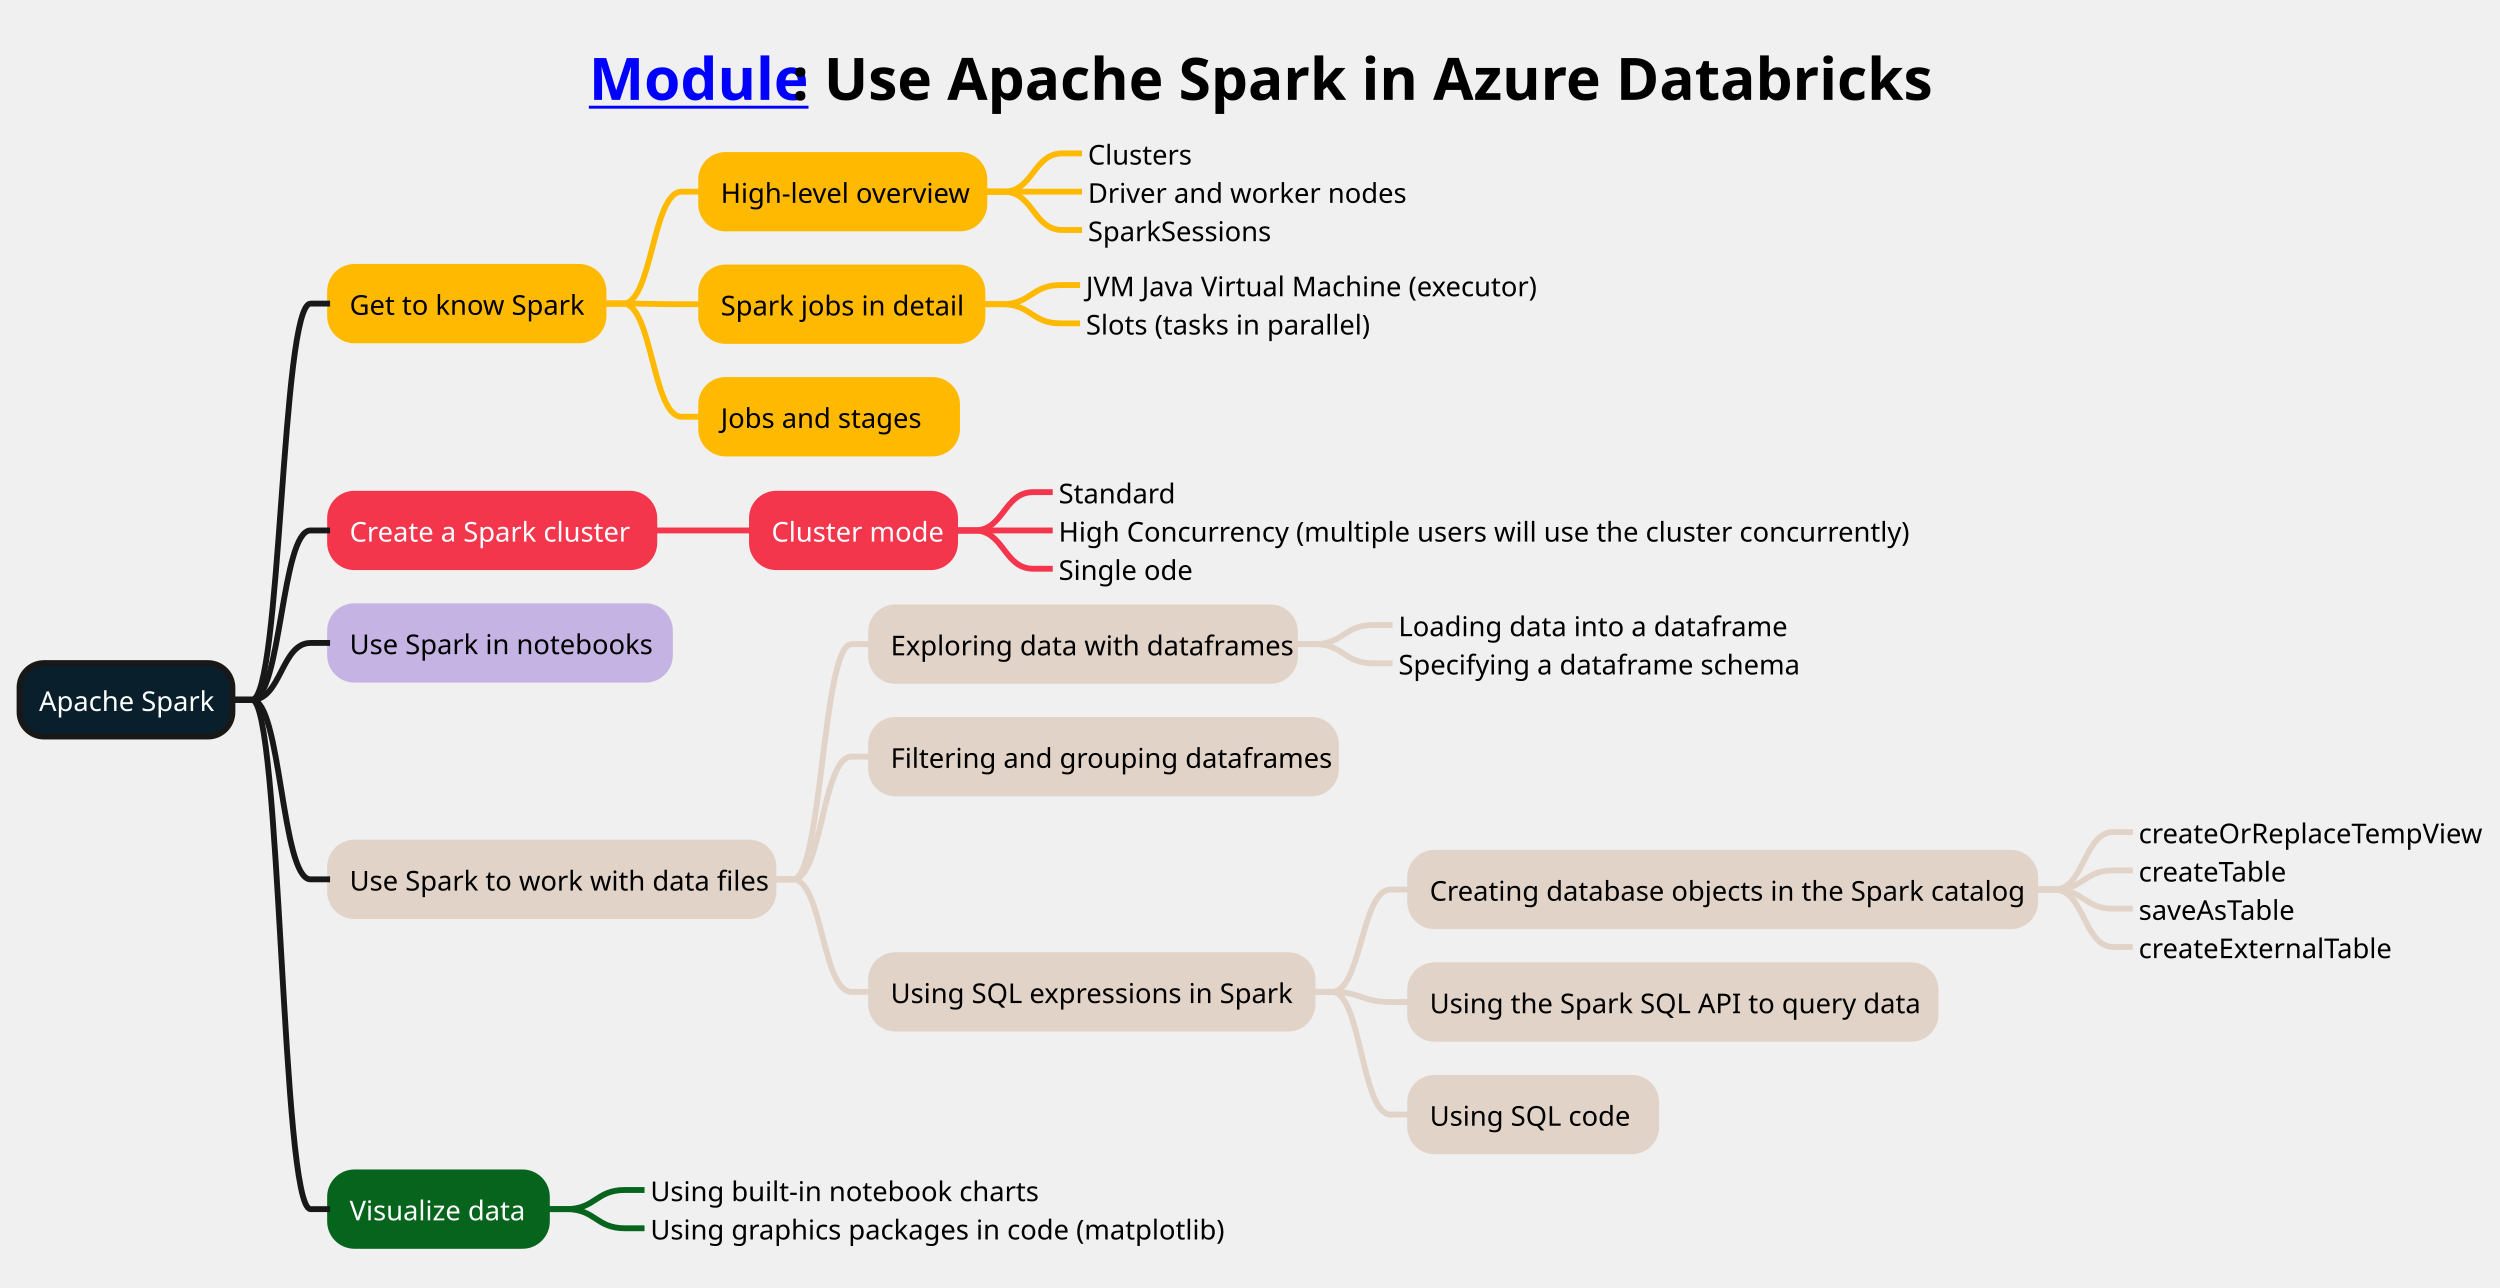
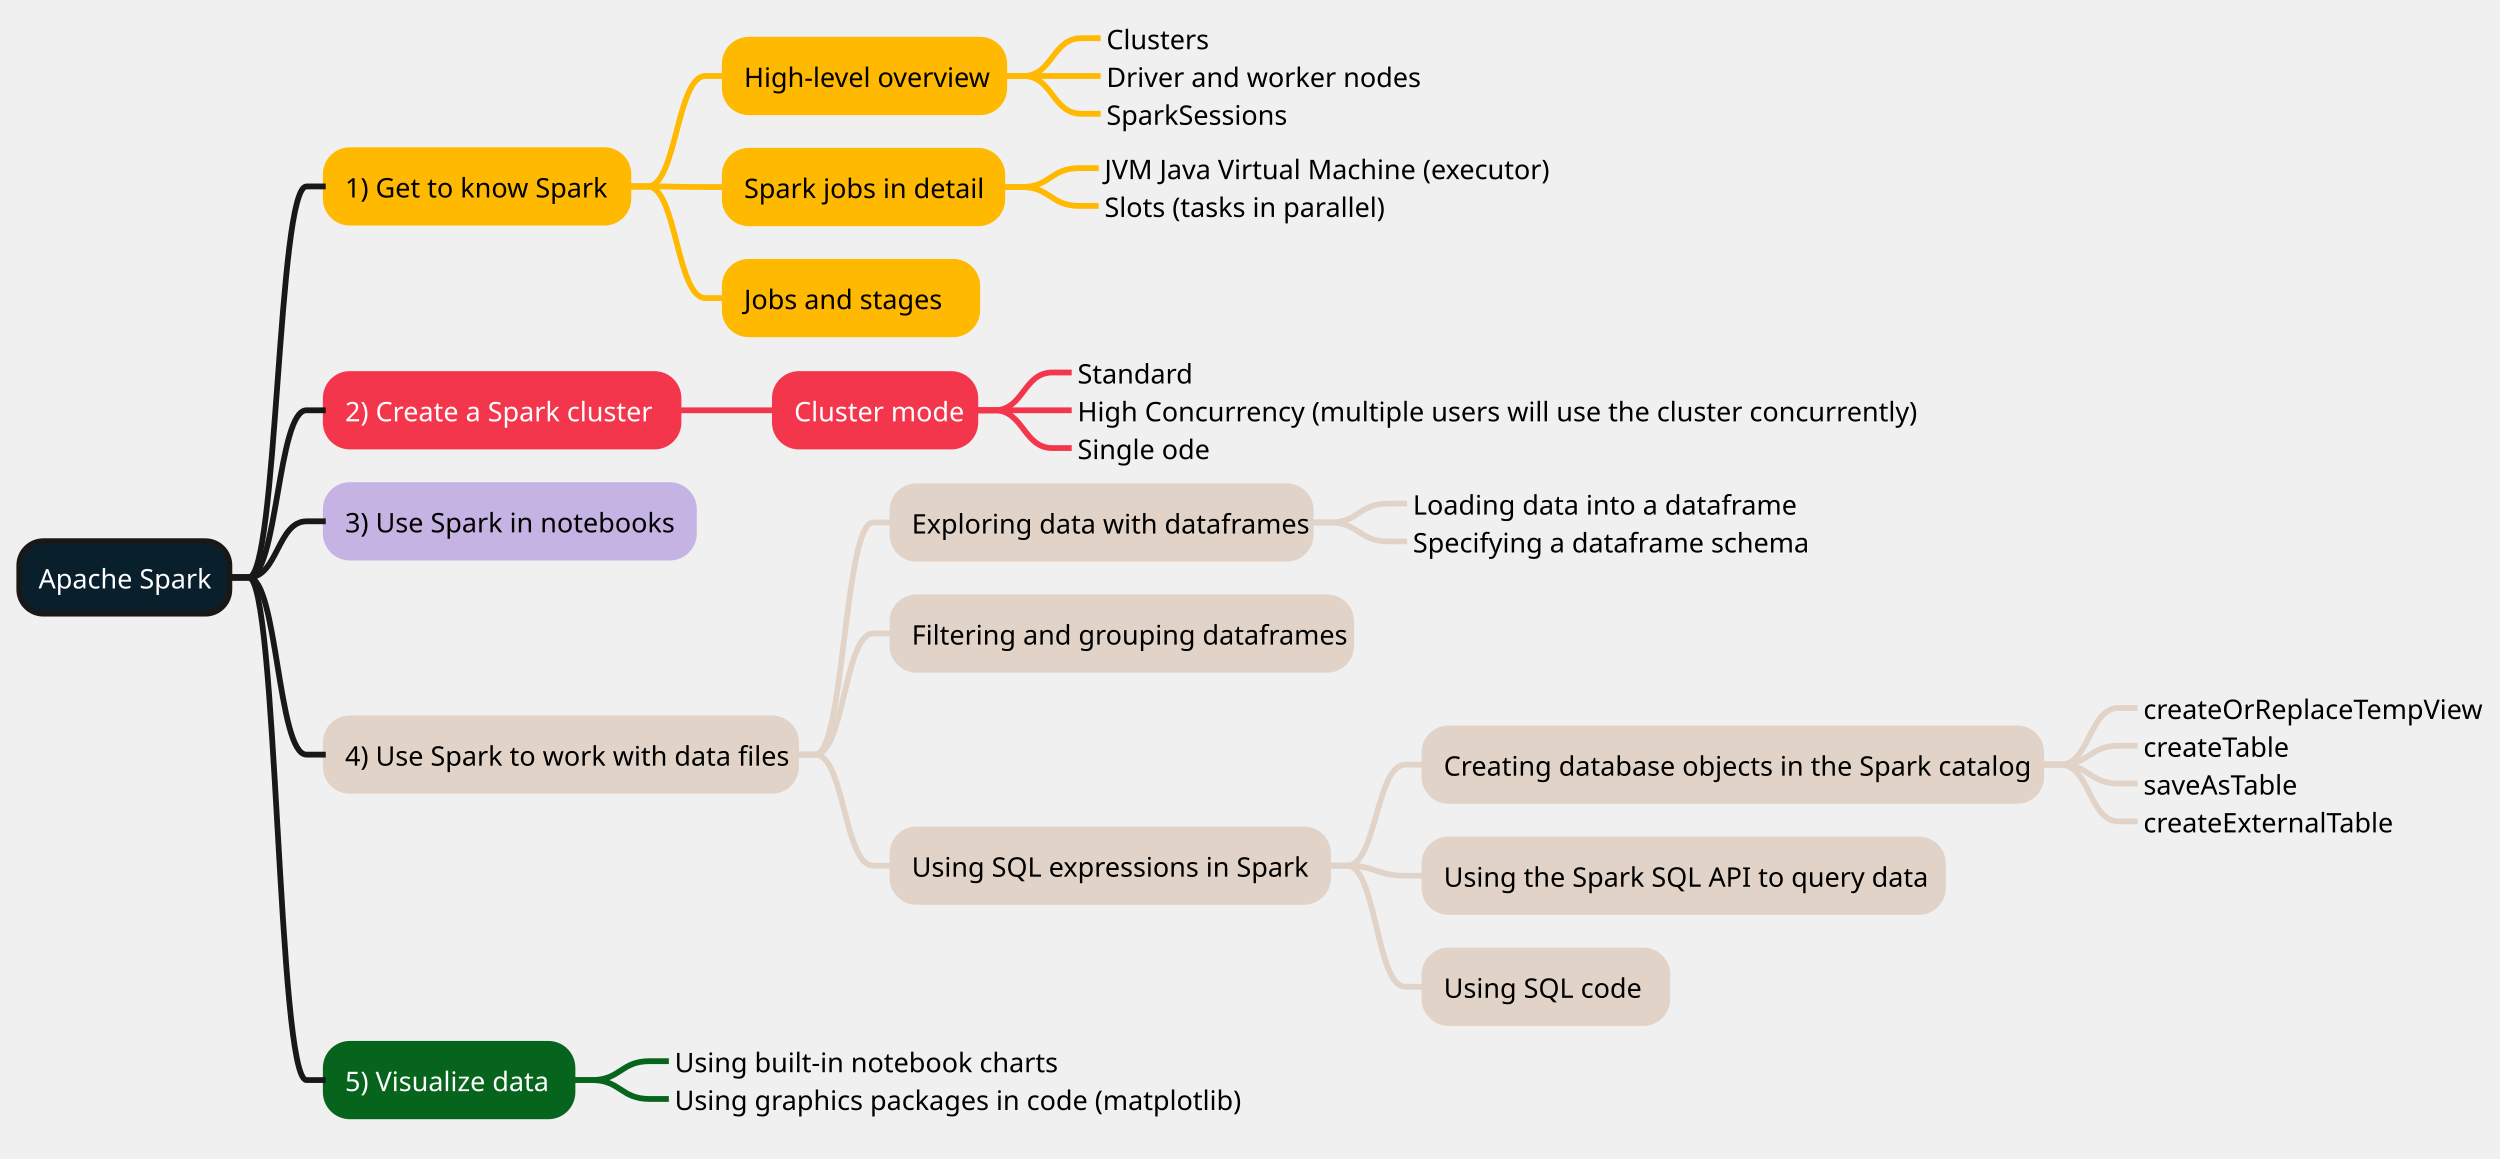
- <svg xmlns="http://www.w3.org/2000/svg" xmlns:xlink="http://www.w3.org/1999/xlink" contentStyleType="text/css" height="659px" preserveAspectRatio="none" style="width:1280px;height:659px;background:#FFFFFF;" version="1.1" viewBox="0 0 1280 659" width="1280px" zoomAndPan="magnify">
+ <svg xmlns="http://www.w3.org/2000/svg" contentStyleType="text/css" height="601px" preserveAspectRatio="none" style="width:1297px;height:601px;background:#FFFFFF;" version="1.1" viewBox="0 0 1297 601" width="1297px" zoomAndPan="magnify">
  <defs />
  <g>
-     <rect fill="none" height="47.734" id="_title" style="stroke:none;stroke-width:1.0;" width="684" x="296.5" y="15" />
-     <a href="https://learn.microsoft.com/training/modules/use-apache-spark-azure-databricks/" target="_top" title="https://learn.microsoft.com/training/modules/use-apache-spark-azure-databricks/" xlink:actuate="onRequest" xlink:href="https://learn.microsoft.com/training/modules/use-apache-spark-azure-databricks/" xlink:show="new" xlink:title="https://learn.microsoft.com/training/modules/use-apache-spark-azure-databricks/" xlink:type="simple">
-       <text fill="#0000FF" font-family="sans-serif" font-size="30" font-weight="bold" lengthAdjust="spacing" text-decoration="underline" textLength="104" x="301.5" y="51.143">Module</text>
-     </a>
-     <text fill="#000000" font-family="sans-serif" font-size="30" font-weight="bold" lengthAdjust="spacing" textLength="570" x="405.5" y="51.143">: Use Apache Spark in Azure Databricks</text>
-     <rect fill="#091F2C" height="37.609" rx="12.5" ry="12.5" style="stroke:#181818;stroke-width:3.0;" width="109" x="10" y="339.5" />
-     <text fill="#FFFFFF" font-family="sans-serif" font-size="14" lengthAdjust="spacing" textLength="89" x="20" y="364.033">Apache Spark</text>
-     <rect fill="#FFB900" height="37.609" rx="12.5" ry="12.5" style="stroke:#FFB900;stroke-width:3.0;" width="140" x="169" y="136.648" />
-     <text fill="#000000" font-family="sans-serif" font-size="14" lengthAdjust="spacing" textLength="116" x="179" y="161.182">Get to know Spark</text>
-     <rect fill="#FFB900" height="37.609" rx="12.5" ry="12.5" style="stroke:#FFB900;stroke-width:3.0;" width="145" x="359" y="79.344" />
-     <text fill="#000000" font-family="sans-serif" font-size="14" lengthAdjust="spacing" textLength="121" x="369" y="103.877">High-level overview</text>
-     <text fill="#000000" font-family="sans-serif" font-size="14" lengthAdjust="spacing" textLength="52" x="557" y="84.268">Clusters</text>
-     <path d="M504,98.148 L514,98.148 C529,98.148 529,78.539 544,78.539 L554,78.539 " fill="none" style="stroke:#FFB900;stroke-width:3.0;" />
-     <text fill="#000000" font-family="sans-serif" font-size="14" lengthAdjust="spacing" textLength="155" x="557" y="103.877">Driver and worker nodes</text>
-     <path d="M504,98.148 L514,98.148 C529,98.148 529,98.148 544,98.148 L554,98.148 " fill="none" style="stroke:#FFB900;stroke-width:3.0;" />
-     <text fill="#000000" font-family="sans-serif" font-size="14" lengthAdjust="spacing" textLength="94" x="557" y="123.486">SparkSessions</text>
-     <path d="M504,98.148 L514,98.148 C529,98.148 529,117.758 544,117.758 L554,117.758 " fill="none" style="stroke:#FFB900;stroke-width:3.0;" />
-     <path d="M309,155.453 L319,155.453 C334,155.453 334,98.148 349,98.148 L359,98.148 " fill="none" style="stroke:#FFB900;stroke-width:3.0;" />
-     <rect fill="#FFB900" height="37.609" rx="12.5" ry="12.5" style="stroke:#FFB900;stroke-width:3.0;" width="144" x="359" y="136.953" />
-     <text fill="#000000" font-family="sans-serif" font-size="14" lengthAdjust="spacing" textLength="120" x="369" y="161.486">Spark jobs in detail</text>
-     <text fill="#000000" font-family="sans-serif" font-size="14" lengthAdjust="spacing" textLength="228" x="556" y="151.682">JVM Java Virtual Machine (executor)</text>
-     <path d="M503,155.758 L513,155.758 C528,155.758 528,145.953 543,145.953 L553,145.953 " fill="none" style="stroke:#FFB900;stroke-width:3.0;" />
-     <text fill="#000000" font-family="sans-serif" font-size="14" lengthAdjust="spacing" textLength="143" x="556" y="171.291">Slots (tasks in parallel)</text>
-     <path d="M503,155.758 L513,155.758 C528,155.758 528,165.562 543,165.562 L553,165.562 " fill="none" style="stroke:#FFB900;stroke-width:3.0;" />
-     <path d="M309,155.453 L319,155.453 C334,155.453 334,155.758 349,155.758 L359,155.758 " fill="none" style="stroke:#FFB900;stroke-width:3.0;" />
-     <rect fill="#FFB900" height="37.609" rx="12.5" ry="12.5" style="stroke:#FFB900;stroke-width:3.0;" width="131" x="359" y="194.562" />
-     <text fill="#000000" font-family="sans-serif" font-size="14" lengthAdjust="spacing" textLength="103" x="369" y="219.096">Jobs and stages</text>
-     <path d="M309,155.453 L319,155.453 C334,155.453 334,213.367 349,213.367 L359,213.367 " fill="none" style="stroke:#FFB900;stroke-width:3.0;" />
-     <path d="M119,358.305 L129,358.305 C144,358.305 144,155.453 159,155.453 L169,155.453 " fill="none" style="stroke:#181818;stroke-width:3.0;" />
-     <rect fill="#F4364C" height="37.609" rx="12.5" ry="12.5" style="stroke:#F4364C;stroke-width:3.0;" width="166" x="169" y="252.781" />
-     <text fill="#FFFFFF" font-family="sans-serif" font-size="14" lengthAdjust="spacing" textLength="142" x="179" y="277.315">Create a Spark cluster</text>
-     <rect fill="#F4364C" height="37.609" rx="12.5" ry="12.5" style="stroke:#F4364C;stroke-width:3.0;" width="104" x="385" y="252.781" />
-     <text fill="#FFFFFF" font-family="sans-serif" font-size="14" lengthAdjust="spacing" textLength="84" x="395" y="277.315">Cluster mode</text>
-     <text fill="#000000" font-family="sans-serif" font-size="14" lengthAdjust="spacing" textLength="58" x="542" y="257.705">Standard</text>
-     <path d="M489,271.586 L499,271.586 C514,271.586 514,251.977 529,251.977 L539,251.977 " fill="none" style="stroke:#F4364C;stroke-width:3.0;" />
-     <text fill="#000000" font-family="sans-serif" font-size="14" lengthAdjust="spacing" textLength="415" x="542" y="277.315">High Concurrency (multiple users will use the cluster concurrently)</text>
-     <path d="M489,271.586 L499,271.586 C514,271.586 514,271.586 529,271.586 L539,271.586 " fill="none" style="stroke:#F4364C;stroke-width:3.0;" />
-     <text fill="#000000" font-family="sans-serif" font-size="14" lengthAdjust="spacing" textLength="67" x="542" y="296.924">Single ode</text>
-     <path d="M489,271.586 L499,271.586 C514,271.586 514,291.195 529,291.195 L539,291.195 " fill="none" style="stroke:#F4364C;stroke-width:3.0;" />
-     <path d="M335,271.586 L345,271.586 C360,271.586 360,271.586 375,271.586 L385,271.586 " fill="none" style="stroke:#F4364C;stroke-width:3.0;" />
-     <path d="M119,358.305 L129,358.305 C144,358.305 144,271.586 159,271.586 L169,271.586 " fill="none" style="stroke:#181818;stroke-width:3.0;" />
-     <rect fill="#C5B4E3" height="37.609" rx="12.5" ry="12.5" style="stroke:#C5B4E3;stroke-width:3.0;" width="174" x="169" y="310.391" />
-     <text fill="#000000" font-family="sans-serif" font-size="14" lengthAdjust="spacing" textLength="150" x="179" y="334.924">Use Spark in notebooks</text>
-     <path d="M119,358.305 L129,358.305 C144,358.305 144,329.195 159,329.195 L169,329.195 " fill="none" style="stroke:#181818;stroke-width:3.0;" />
-     <rect fill="#E1D3C7" height="37.609" rx="12.5" ry="12.5" style="stroke:#E1D3C7;stroke-width:3.0;" width="227" x="169" y="431.426" />
-     <text fill="#000000" font-family="sans-serif" font-size="14" lengthAdjust="spacing" textLength="203" x="179" y="455.959">Use Spark to work with data files</text>
-     <rect fill="#E1D3C7" height="37.609" rx="12.5" ry="12.5" style="stroke:#E1D3C7;stroke-width:3.0;" width="217" x="446" y="311" />
-     <text fill="#000000" font-family="sans-serif" font-size="14" lengthAdjust="spacing" textLength="193" x="456" y="335.533">Exploring data with dataframes</text>
-     <text fill="#000000" font-family="sans-serif" font-size="14" lengthAdjust="spacing" textLength="190" x="716" y="325.728">Loading data into a dataframe</text>
-     <path d="M663,329.805 L673,329.805 C688,329.805 688,320 703,320 L713,320 " fill="none" style="stroke:#E1D3C7;stroke-width:3.0;" />
-     <text fill="#000000" font-family="sans-serif" font-size="14" lengthAdjust="spacing" textLength="198" x="716" y="345.338">Specifying a dataframe schema</text>
-     <path d="M663,329.805 L673,329.805 C688,329.805 688,339.609 703,339.609 L713,339.609 " fill="none" style="stroke:#E1D3C7;stroke-width:3.0;" />
-     <path d="M396,450.231 L406,450.231 C421,450.231 421,329.805 436,329.805 L446,329.805 " fill="none" style="stroke:#E1D3C7;stroke-width:3.0;" />
-     <rect fill="#E1D3C7" height="37.609" rx="12.5" ry="12.5" style="stroke:#E1D3C7;stroke-width:3.0;" width="238" x="446" y="368.609" />
-     <text fill="#000000" font-family="sans-serif" font-size="14" lengthAdjust="spacing" textLength="214" x="456" y="393.143">Filtering and grouping dataframes</text>
-     <path d="M396,450.231 L406,450.231 C421,450.231 421,387.414 436,387.414 L446,387.414 " fill="none" style="stroke:#E1D3C7;stroke-width:3.0;" />
-     <rect fill="#E1D3C7" height="37.609" rx="12.5" ry="12.5" style="stroke:#E1D3C7;stroke-width:3.0;" width="226" x="446" y="489.035" />
-     <text fill="#000000" font-family="sans-serif" font-size="14" lengthAdjust="spacing" textLength="202" x="456" y="513.568">Using SQL expressions in Spark</text>
-     <rect fill="#E1D3C7" height="37.609" rx="12.5" ry="12.5" style="stroke:#E1D3C7;stroke-width:3.0;" width="320" x="722" y="436.633" />
-     <text fill="#000000" font-family="sans-serif" font-size="14" lengthAdjust="spacing" textLength="296" x="732" y="461.166">Creating database objects in the Spark catalog</text>
-     <text fill="#000000" font-family="sans-serif" font-size="14" lengthAdjust="spacing" textLength="173" x="1095" y="431.752">createOrReplaceTempView</text>
-     <path d="M1042,455.438 L1052,455.438 C1067,455.438 1067,426.023 1082,426.023 L1092,426.023 " fill="none" style="stroke:#E1D3C7;stroke-width:3.0;" />
-     <text fill="#000000" font-family="sans-serif" font-size="14" lengthAdjust="spacing" textLength="76" x="1095" y="451.361">createTable</text>
-     <path d="M1042,455.438 L1052,455.438 C1067,455.438 1067,445.633 1082,445.633 L1092,445.633 " fill="none" style="stroke:#E1D3C7;stroke-width:3.0;" />
-     <text fill="#000000" font-family="sans-serif" font-size="14" lengthAdjust="spacing" textLength="82" x="1095" y="470.971">saveAsTable</text>
-     <path d="M1042,455.438 L1052,455.438 C1067,455.438 1067,465.242 1082,465.242 L1092,465.242 " fill="none" style="stroke:#E1D3C7;stroke-width:3.0;" />
-     <text fill="#000000" font-family="sans-serif" font-size="14" lengthAdjust="spacing" textLength="127" x="1095" y="490.58">createExternalTable</text>
-     <path d="M1042,455.438 L1052,455.438 C1067,455.438 1067,484.852 1082,484.852 L1092,484.852 " fill="none" style="stroke:#E1D3C7;stroke-width:3.0;" />
-     <path d="M672,507.84 L682,507.84 C697,507.84 697,455.438 712,455.438 L722,455.438 " fill="none" style="stroke:#E1D3C7;stroke-width:3.0;" />
-     <rect fill="#E1D3C7" height="37.609" rx="12.5" ry="12.5" style="stroke:#E1D3C7;stroke-width:3.0;" width="269" x="722" y="494.242" />
-     <text fill="#000000" font-family="sans-serif" font-size="14" lengthAdjust="spacing" textLength="245" x="732" y="518.775">Using the Spark SQL API to query data</text>
-     <path d="M672,507.84 L682,507.84 C697,507.84 697,513.047 712,513.047 L722,513.047 " fill="none" style="stroke:#E1D3C7;stroke-width:3.0;" />
-     <rect fill="#E1D3C7" height="37.609" rx="12.5" ry="12.5" style="stroke:#E1D3C7;stroke-width:3.0;" width="126" x="722" y="551.852" />
-     <text fill="#000000" font-family="sans-serif" font-size="14" lengthAdjust="spacing" textLength="102" x="732" y="576.385">Using SQL code</text>
-     <path d="M672,507.84 L682,507.84 C697,507.84 697,570.656 712,570.656 L722,570.656 " fill="none" style="stroke:#E1D3C7;stroke-width:3.0;" />
-     <path d="M396,450.231 L406,450.231 C421,450.231 421,507.84 436,507.84 L446,507.84 " fill="none" style="stroke:#E1D3C7;stroke-width:3.0;" />
-     <path d="M119,358.305 L129,358.305 C144,358.305 144,450.231 159,450.231 L169,450.231 " fill="none" style="stroke:#181818;stroke-width:3.0;" />
-     <rect fill="#07641D" height="37.609" rx="12.5" ry="12.5" style="stroke:#07641D;stroke-width:3.0;" width="111" x="169" y="600.266" />
-     <text fill="#FFFFFF" font-family="sans-serif" font-size="14" lengthAdjust="spacing" textLength="87" x="179" y="624.799">Visualize data</text>
-     <text fill="#000000" font-family="sans-serif" font-size="14" lengthAdjust="spacing" textLength="187" x="333" y="614.994">Using built-in notebook charts</text>
-     <path d="M280,619.07 L290,619.07 C305,619.07 305,609.266 320,609.266 L330,609.266 " fill="none" style="stroke:#07641D;stroke-width:3.0;" />
-     <text fill="#000000" font-family="sans-serif" font-size="14" lengthAdjust="spacing" textLength="282" x="333" y="634.604">Using graphics packages in code (matplotlib)</text>
-     <path d="M280,619.07 L290,619.07 C305,619.07 305,628.875 320,628.875 L330,628.875 " fill="none" style="stroke:#07641D;stroke-width:3.0;" />
-     <path d="M119,358.305 L129,358.305 C144,358.305 144,619.07 159,619.07 L169,619.07 " fill="none" style="stroke:#181818;stroke-width:3.0;" />
+     <rect fill="#091F2C" height="37.609" rx="12.5" ry="12.5" style="stroke:#181818;stroke-width:3.0;" width="109" x="10" y="280.766" />
+     <text fill="#FFFFFF" font-family="sans-serif" font-size="14" lengthAdjust="spacing" textLength="89" x="20" y="305.299">Apache Spark</text>
+     <rect fill="#FFB900" height="37.609" rx="12.5" ry="12.5" style="stroke:#FFB900;stroke-width:3.0;" width="157" x="169" y="77.914" />
+     <text fill="#000000" font-family="sans-serif" font-size="14" lengthAdjust="spacing" textLength="133" x="179" y="102.447">1) Get to know Spark</text>
+     <rect fill="#FFB900" height="37.609" rx="12.5" ry="12.5" style="stroke:#FFB900;stroke-width:3.0;" width="145" x="376" y="20.609" />
+     <text fill="#000000" font-family="sans-serif" font-size="14" lengthAdjust="spacing" textLength="121" x="386" y="45.143">High-level overview</text>
+     <text fill="#000000" font-family="sans-serif" font-size="14" lengthAdjust="spacing" textLength="52" x="574" y="25.533">Clusters</text>
+     <path d="M521,39.414 L531,39.414 C546,39.414 546,19.805 561,19.805 L571,19.805 " fill="none" style="stroke:#FFB900;stroke-width:3.0;" />
+     <text fill="#000000" font-family="sans-serif" font-size="14" lengthAdjust="spacing" textLength="155" x="574" y="45.143">Driver and worker nodes</text>
+     <path d="M521,39.414 L531,39.414 C546,39.414 546,39.414 561,39.414 L571,39.414 " fill="none" style="stroke:#FFB900;stroke-width:3.0;" />
+     <text fill="#000000" font-family="sans-serif" font-size="14" lengthAdjust="spacing" textLength="94" x="574" y="64.752">SparkSessions</text>
+     <path d="M521,39.414 L531,39.414 C546,39.414 546,59.023 561,59.023 L571,59.023 " fill="none" style="stroke:#FFB900;stroke-width:3.0;" />
+     <path d="M326,96.719 L336,96.719 C351,96.719 351,39.414 366,39.414 L376,39.414 " fill="none" style="stroke:#FFB900;stroke-width:3.0;" />
+     <rect fill="#FFB900" height="37.609" rx="12.5" ry="12.5" style="stroke:#FFB900;stroke-width:3.0;" width="144" x="376" y="78.219" />
+     <text fill="#000000" font-family="sans-serif" font-size="14" lengthAdjust="spacing" textLength="120" x="386" y="102.752">Spark jobs in detail</text>
+     <text fill="#000000" font-family="sans-serif" font-size="14" lengthAdjust="spacing" textLength="228" x="573" y="92.947">JVM Java Virtual Machine (executor)</text>
+     <path d="M520,97.023 L530,97.023 C545,97.023 545,87.219 560,87.219 L570,87.219 " fill="none" style="stroke:#FFB900;stroke-width:3.0;" />
+     <text fill="#000000" font-family="sans-serif" font-size="14" lengthAdjust="spacing" textLength="143" x="573" y="112.557">Slots (tasks in parallel)</text>
+     <path d="M520,97.023 L530,97.023 C545,97.023 545,106.828 560,106.828 L570,106.828 " fill="none" style="stroke:#FFB900;stroke-width:3.0;" />
+     <path d="M326,96.719 L336,96.719 C351,96.719 351,97.023 366,97.023 L376,97.023 " fill="none" style="stroke:#FFB900;stroke-width:3.0;" />
+     <rect fill="#FFB900" height="37.609" rx="12.5" ry="12.5" style="stroke:#FFB900;stroke-width:3.0;" width="131" x="376" y="135.828" />
+     <text fill="#000000" font-family="sans-serif" font-size="14" lengthAdjust="spacing" textLength="103" x="386" y="160.361">Jobs and stages</text>
+     <path d="M326,96.719 L336,96.719 C351,96.719 351,154.633 366,154.633 L376,154.633 " fill="none" style="stroke:#FFB900;stroke-width:3.0;" />
+     <path d="M119,299.57 L129,299.57 C144,299.57 144,96.719 159,96.719 L169,96.719 " fill="none" style="stroke:#181818;stroke-width:3.0;" />
+     <rect fill="#F4364C" height="37.609" rx="12.5" ry="12.5" style="stroke:#F4364C;stroke-width:3.0;" width="183" x="169" y="194.047" />
+     <text fill="#FFFFFF" font-family="sans-serif" font-size="14" lengthAdjust="spacing" textLength="159" x="179" y="218.58">2) Create a Spark cluster</text>
+     <rect fill="#F4364C" height="37.609" rx="12.5" ry="12.5" style="stroke:#F4364C;stroke-width:3.0;" width="104" x="402" y="194.047" />
+     <text fill="#FFFFFF" font-family="sans-serif" font-size="14" lengthAdjust="spacing" textLength="84" x="412" y="218.58">Cluster mode</text>
+     <text fill="#000000" font-family="sans-serif" font-size="14" lengthAdjust="spacing" textLength="58" x="559" y="198.971">Standard</text>
+     <path d="M506,212.852 L516,212.852 C531,212.852 531,193.242 546,193.242 L556,193.242 " fill="none" style="stroke:#F4364C;stroke-width:3.0;" />
+     <text fill="#000000" font-family="sans-serif" font-size="14" lengthAdjust="spacing" textLength="415" x="559" y="218.58">High Concurrency (multiple users will use the cluster concurrently)</text>
+     <path d="M506,212.852 L516,212.852 C531,212.852 531,212.852 546,212.852 L556,212.852 " fill="none" style="stroke:#F4364C;stroke-width:3.0;" />
+     <text fill="#000000" font-family="sans-serif" font-size="14" lengthAdjust="spacing" textLength="67" x="559" y="238.19">Single ode</text>
+     <path d="M506,212.852 L516,212.852 C531,212.852 531,232.461 546,232.461 L556,232.461 " fill="none" style="stroke:#F4364C;stroke-width:3.0;" />
+     <path d="M352,212.852 L362,212.852 C377,212.852 377,212.852 392,212.852 L402,212.852 " fill="none" style="stroke:#F4364C;stroke-width:3.0;" />
+     <path d="M119,299.57 L129,299.57 C144,299.57 144,212.852 159,212.852 L169,212.852 " fill="none" style="stroke:#181818;stroke-width:3.0;" />
+     <rect fill="#C5B4E3" height="37.609" rx="12.5" ry="12.5" style="stroke:#C5B4E3;stroke-width:3.0;" width="191" x="169" y="251.656" />
+     <text fill="#000000" font-family="sans-serif" font-size="14" lengthAdjust="spacing" textLength="167" x="179" y="276.19">3) Use Spark in notebooks</text>
+     <path d="M119,299.57 L129,299.57 C144,299.57 144,270.461 159,270.461 L169,270.461 " fill="none" style="stroke:#181818;stroke-width:3.0;" />
+     <rect fill="#E1D3C7" height="37.609" rx="12.5" ry="12.5" style="stroke:#E1D3C7;stroke-width:3.0;" width="244" x="169" y="372.691" />
+     <text fill="#000000" font-family="sans-serif" font-size="14" lengthAdjust="spacing" textLength="220" x="179" y="397.225">4) Use Spark to work with data files</text>
+     <rect fill="#E1D3C7" height="37.609" rx="12.5" ry="12.5" style="stroke:#E1D3C7;stroke-width:3.0;" width="217" x="463" y="252.266" />
+     <text fill="#000000" font-family="sans-serif" font-size="14" lengthAdjust="spacing" textLength="193" x="473" y="276.799">Exploring data with dataframes</text>
+     <text fill="#000000" font-family="sans-serif" font-size="14" lengthAdjust="spacing" textLength="190" x="733" y="266.994">Loading data into a dataframe</text>
+     <path d="M680,271.07 L690,271.07 C705,271.07 705,261.266 720,261.266 L730,261.266 " fill="none" style="stroke:#E1D3C7;stroke-width:3.0;" />
+     <text fill="#000000" font-family="sans-serif" font-size="14" lengthAdjust="spacing" textLength="198" x="733" y="286.603">Specifying a dataframe schema</text>
+     <path d="M680,271.07 L690,271.07 C705,271.07 705,280.875 720,280.875 L730,280.875 " fill="none" style="stroke:#E1D3C7;stroke-width:3.0;" />
+     <path d="M413,391.496 L423,391.496 C438,391.496 438,271.07 453,271.07 L463,271.07 " fill="none" style="stroke:#E1D3C7;stroke-width:3.0;" />
+     <rect fill="#E1D3C7" height="37.609" rx="12.5" ry="12.5" style="stroke:#E1D3C7;stroke-width:3.0;" width="238" x="463" y="309.875" />
+     <text fill="#000000" font-family="sans-serif" font-size="14" lengthAdjust="spacing" textLength="214" x="473" y="334.408">Filtering and grouping dataframes</text>
+     <path d="M413,391.496 L423,391.496 C438,391.496 438,328.68 453,328.68 L463,328.68 " fill="none" style="stroke:#E1D3C7;stroke-width:3.0;" />
+     <rect fill="#E1D3C7" height="37.609" rx="12.5" ry="12.5" style="stroke:#E1D3C7;stroke-width:3.0;" width="226" x="463" y="430.301" />
+     <text fill="#000000" font-family="sans-serif" font-size="14" lengthAdjust="spacing" textLength="202" x="473" y="454.834">Using SQL expressions in Spark</text>
+     <rect fill="#E1D3C7" height="37.609" rx="12.5" ry="12.5" style="stroke:#E1D3C7;stroke-width:3.0;" width="320" x="739" y="377.898" />
+     <text fill="#000000" font-family="sans-serif" font-size="14" lengthAdjust="spacing" textLength="296" x="749" y="402.432">Creating database objects in the Spark catalog</text>
+     <text fill="#000000" font-family="sans-serif" font-size="14" lengthAdjust="spacing" textLength="173" x="1112" y="373.018">createOrReplaceTempView</text>
+     <path d="M1059,396.703 L1069,396.703 C1084,396.703 1084,367.289 1099,367.289 L1109,367.289 " fill="none" style="stroke:#E1D3C7;stroke-width:3.0;" />
+     <text fill="#000000" font-family="sans-serif" font-size="14" lengthAdjust="spacing" textLength="76" x="1112" y="392.627">createTable</text>
+     <path d="M1059,396.703 L1069,396.703 C1084,396.703 1084,386.898 1099,386.898 L1109,386.898 " fill="none" style="stroke:#E1D3C7;stroke-width:3.0;" />
+     <text fill="#000000" font-family="sans-serif" font-size="14" lengthAdjust="spacing" textLength="82" x="1112" y="412.236">saveAsTable</text>
+     <path d="M1059,396.703 L1069,396.703 C1084,396.703 1084,406.508 1099,406.508 L1109,406.508 " fill="none" style="stroke:#E1D3C7;stroke-width:3.0;" />
+     <text fill="#000000" font-family="sans-serif" font-size="14" lengthAdjust="spacing" textLength="127" x="1112" y="431.846">createExternalTable</text>
+     <path d="M1059,396.703 L1069,396.703 C1084,396.703 1084,426.117 1099,426.117 L1109,426.117 " fill="none" style="stroke:#E1D3C7;stroke-width:3.0;" />
+     <path d="M689,449.106 L699,449.106 C714,449.106 714,396.703 729,396.703 L739,396.703 " fill="none" style="stroke:#E1D3C7;stroke-width:3.0;" />
+     <rect fill="#E1D3C7" height="37.609" rx="12.5" ry="12.5" style="stroke:#E1D3C7;stroke-width:3.0;" width="269" x="739" y="435.508" />
+     <text fill="#000000" font-family="sans-serif" font-size="14" lengthAdjust="spacing" textLength="245" x="749" y="460.041">Using the Spark SQL API to query data</text>
+     <path d="M689,449.106 L699,449.106 C714,449.106 714,454.312 729,454.312 L739,454.312 " fill="none" style="stroke:#E1D3C7;stroke-width:3.0;" />
+     <rect fill="#E1D3C7" height="37.609" rx="12.5" ry="12.5" style="stroke:#E1D3C7;stroke-width:3.0;" width="126" x="739" y="493.117" />
+     <text fill="#000000" font-family="sans-serif" font-size="14" lengthAdjust="spacing" textLength="102" x="749" y="517.65">Using SQL code</text>
+     <path d="M689,449.106 L699,449.106 C714,449.106 714,511.922 729,511.922 L739,511.922 " fill="none" style="stroke:#E1D3C7;stroke-width:3.0;" />
+     <path d="M413,391.496 L423,391.496 C438,391.496 438,449.106 453,449.106 L463,449.106 " fill="none" style="stroke:#E1D3C7;stroke-width:3.0;" />
+     <path d="M119,299.57 L129,299.57 C144,299.57 144,391.496 159,391.496 L169,391.496 " fill="none" style="stroke:#181818;stroke-width:3.0;" />
+     <rect fill="#07641D" height="37.609" rx="12.5" ry="12.5" style="stroke:#07641D;stroke-width:3.0;" width="128" x="169" y="541.531" />
+     <text fill="#FFFFFF" font-family="sans-serif" font-size="14" lengthAdjust="spacing" textLength="104" x="179" y="566.064">5) Visualize data</text>
+     <text fill="#000000" font-family="sans-serif" font-size="14" lengthAdjust="spacing" textLength="187" x="350" y="556.26">Using built-in notebook charts</text>
+     <path d="M297,560.336 L307,560.336 C322,560.336 322,550.531 337,550.531 L347,550.531 " fill="none" style="stroke:#07641D;stroke-width:3.0;" />
+     <text fill="#000000" font-family="sans-serif" font-size="14" lengthAdjust="spacing" textLength="282" x="350" y="575.869">Using graphics packages in code (matplotlib)</text>
+     <path d="M297,560.336 L307,560.336 C322,560.336 322,570.141 337,570.141 L347,570.141 " fill="none" style="stroke:#07641D;stroke-width:3.0;" />
+     <path d="M119,299.57 L129,299.57 C144,299.57 144,560.336 159,560.336 L169,560.336 " fill="none" style="stroke:#181818;stroke-width:3.0;" />
  </g>
</svg>
